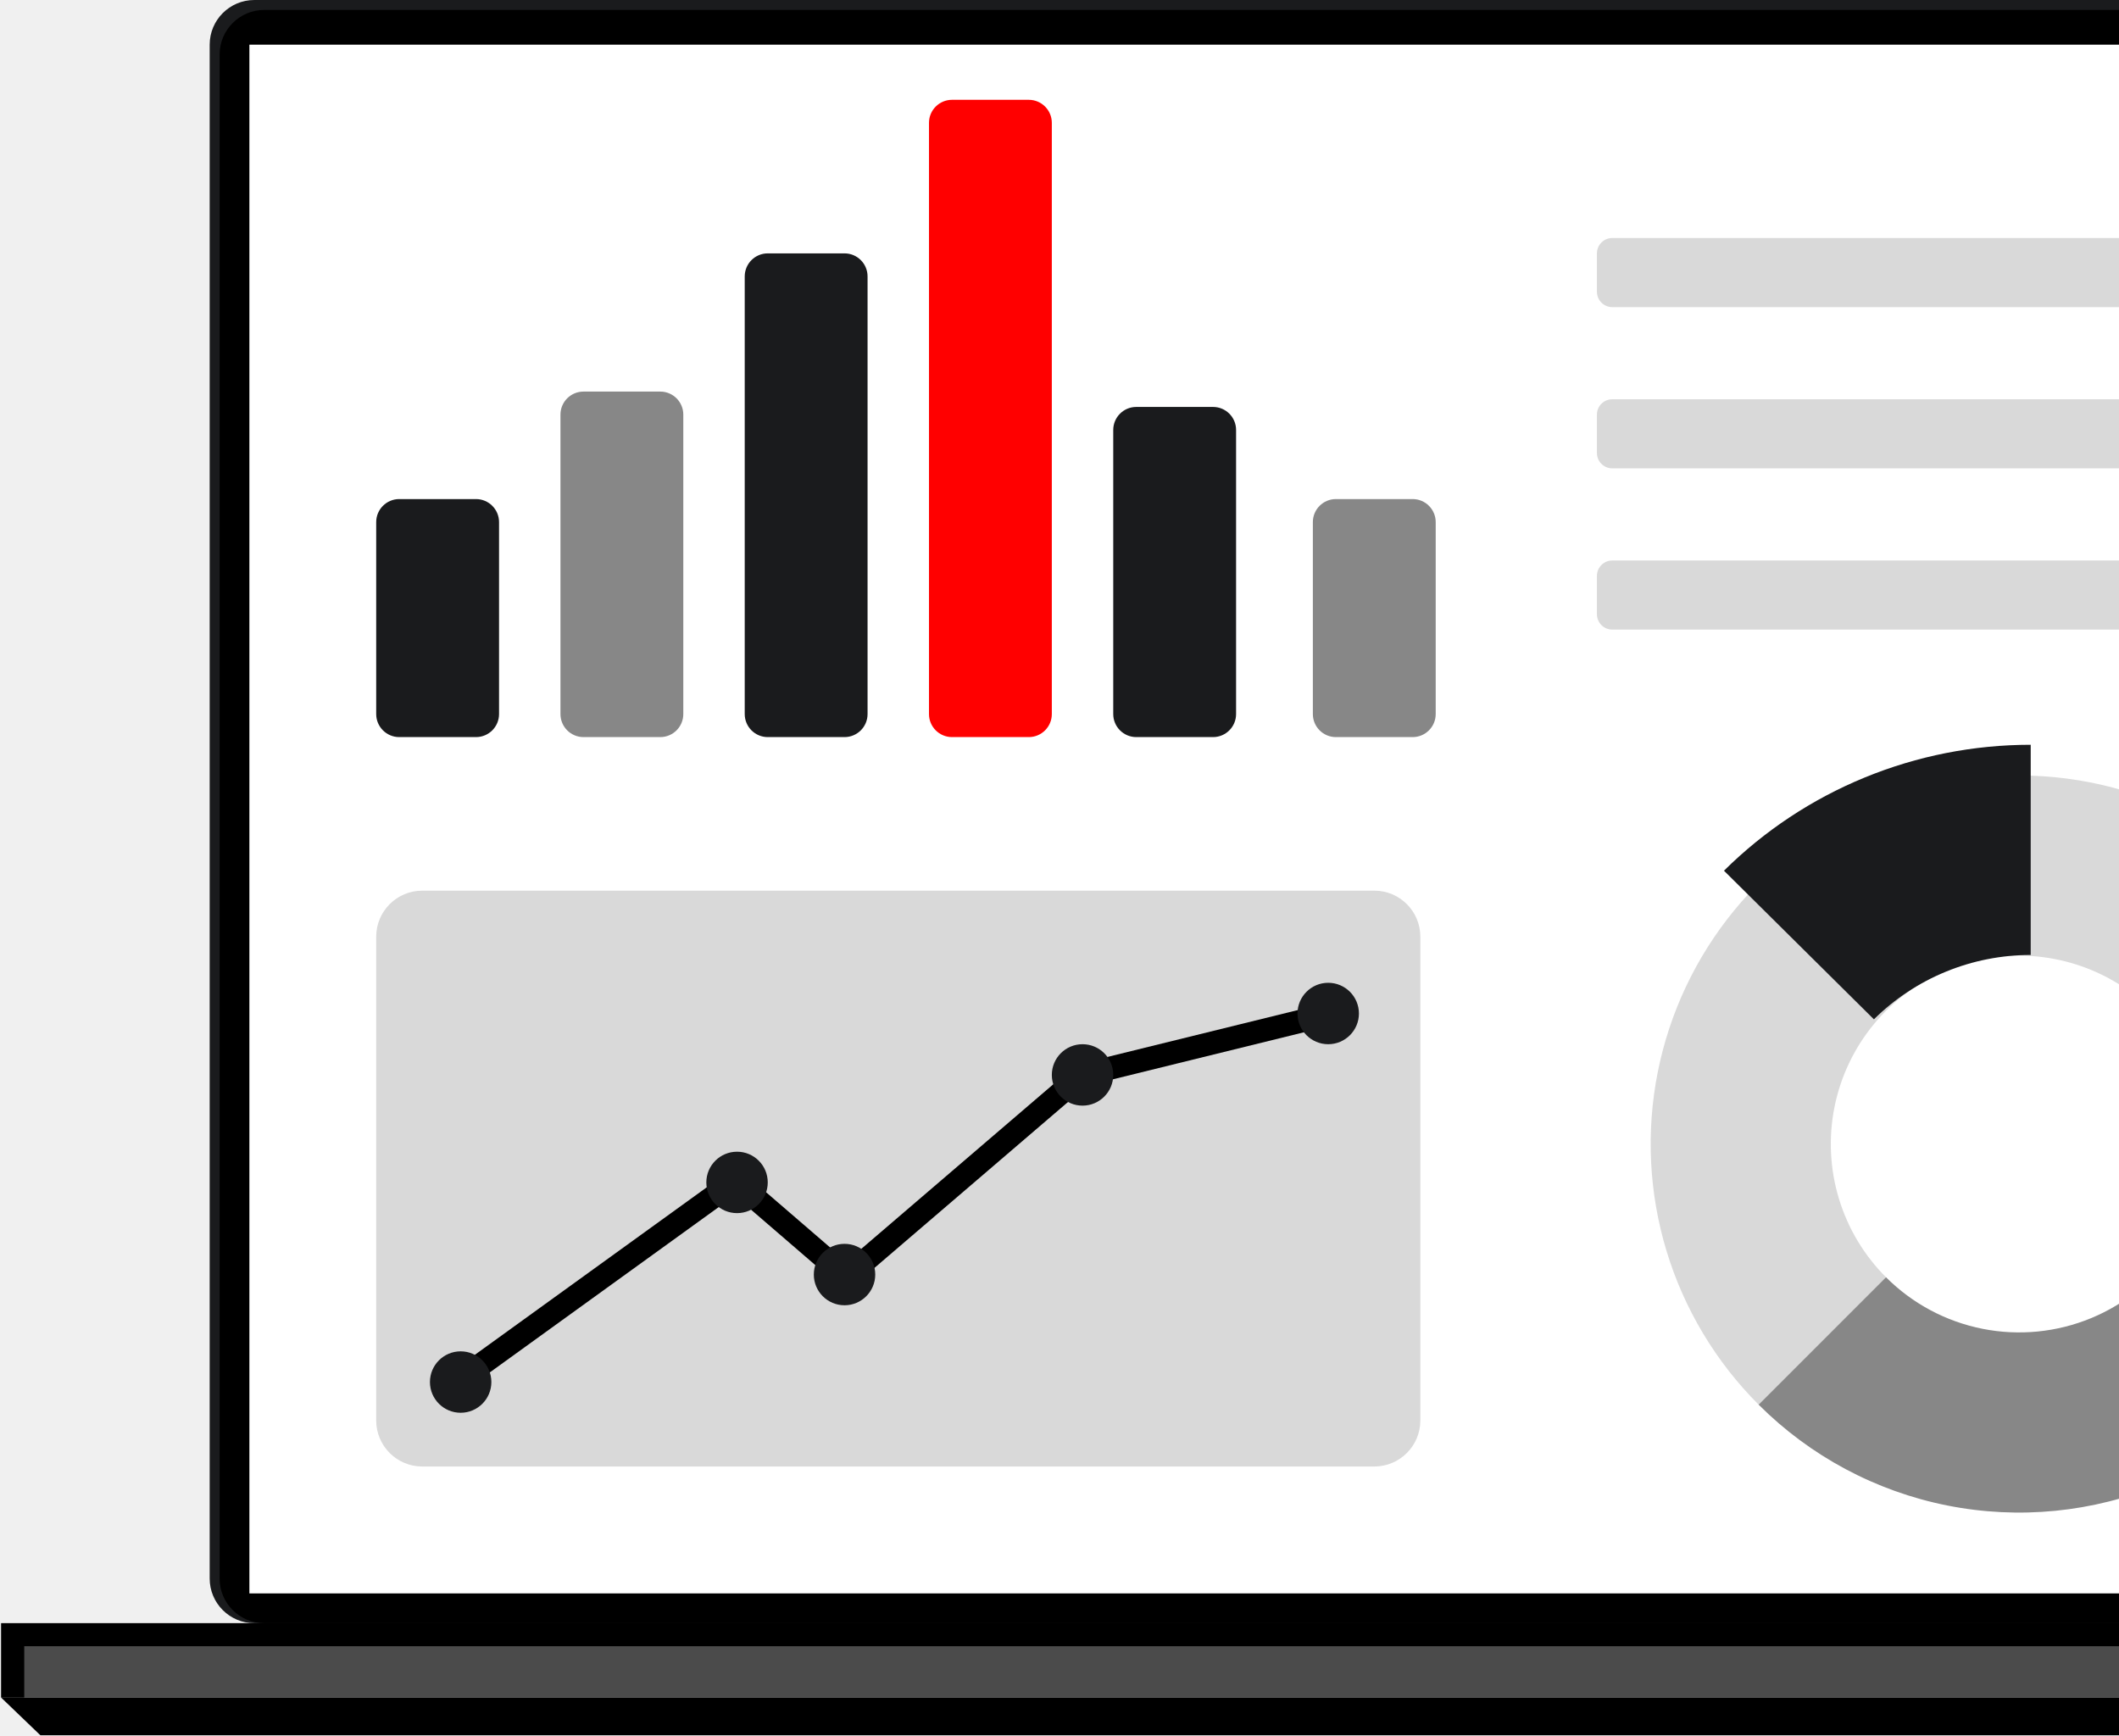
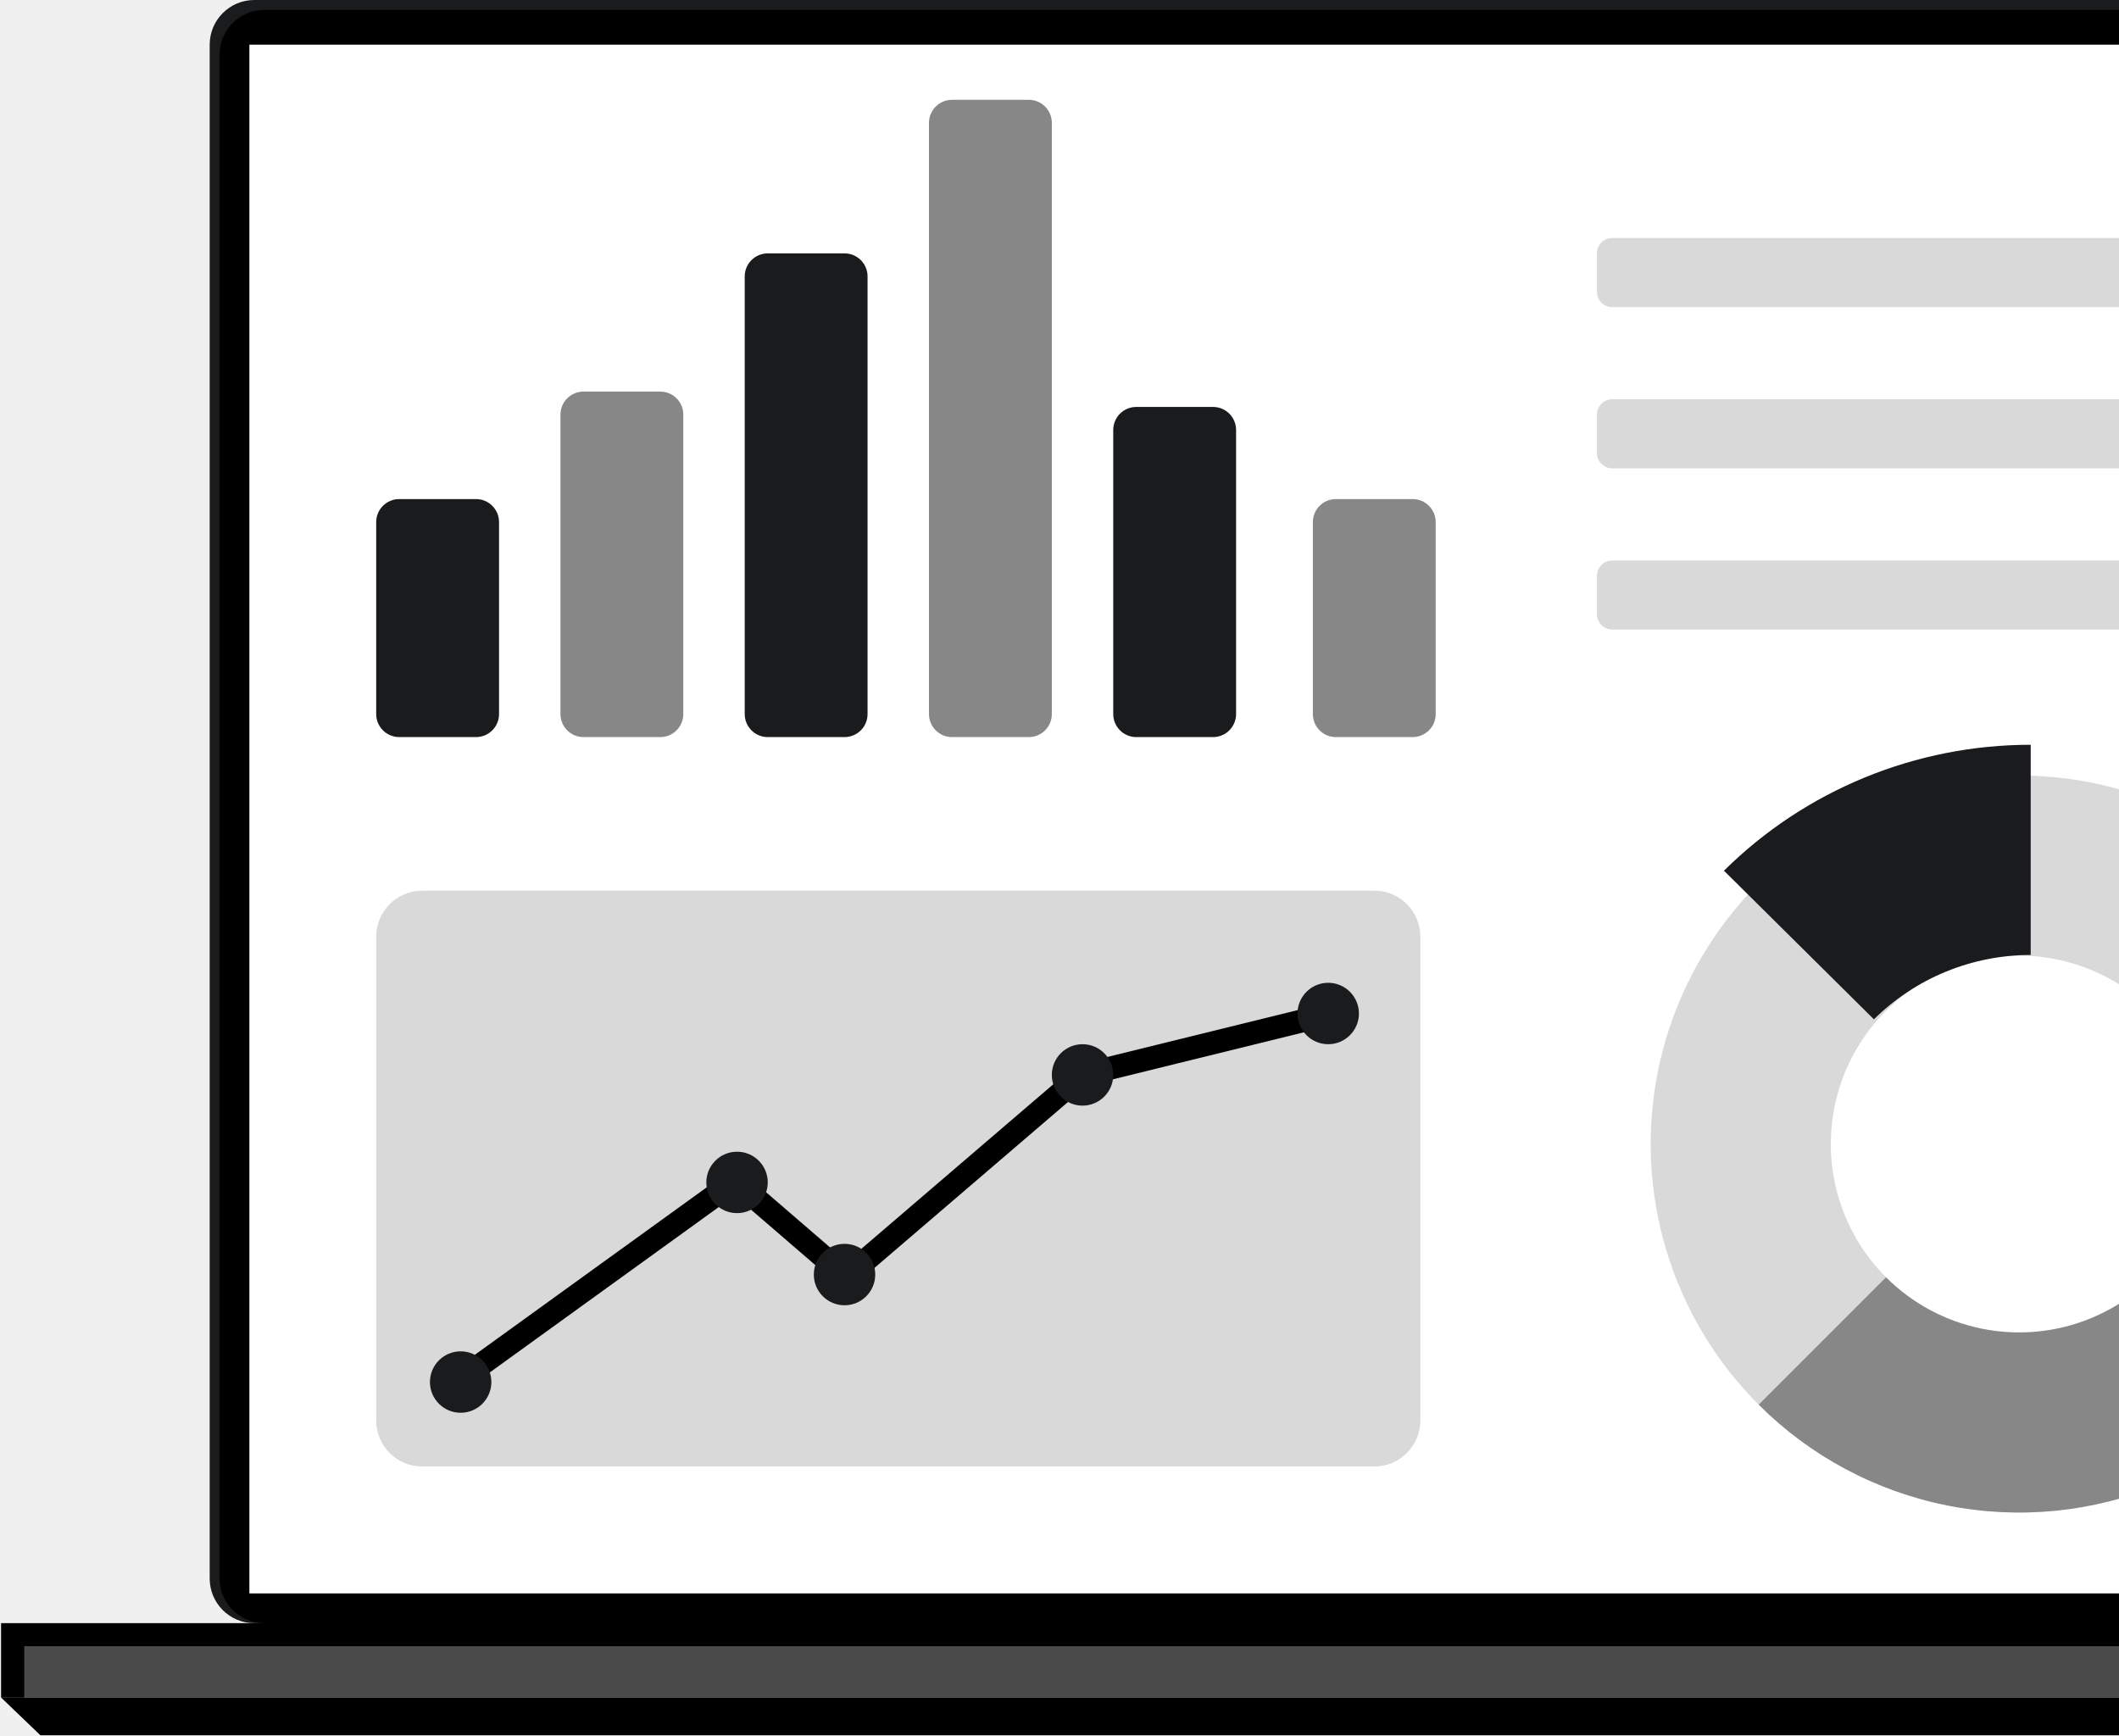
<svg xmlns="http://www.w3.org/2000/svg" width="276" height="226" viewBox="0 0 276 226" fill="none">
-   <g clip-path="url(#clip0_383_212)">
-     <mask id="path-1-inside-1_383_212" fill="white">
+   <g clip-path="url(#clip0_4_130)">
+     <mask id="path-1-inside-1_4_130" fill="white">
      <path d="M0.157 211.406H390V221.104H0.157V211.406Z" />
    </mask>
    <path d="M0.157 211.406H390V221.104H0.157V211.406Z" fill="#4B4B4B" />
-     <path d="M0.157 211.406V208.406H-2.843V211.406H0.157ZM0.157 214.406H390V208.406H0.157V214.406ZM3.157 221.104V211.406H-2.843V221.104H3.157Z" fill="black" mask="url(#path-1-inside-1_383_212)" />
-     <path d="M0.157 221.104H390L385.143 226.276H5.544L0.157 221.104Z" fill="black" />
+     <path d="M0.157 211.406V208.406H-2.843V211.406H0.157ZM0.157 214.406H390V208.406H0.157V214.406ZM3.157 221.104V211.406H-2.843V221.104H3.157Z" fill="black" mask="url(#path-1-inside-1_4_130)" />
+     <path d="M0.157 221.104H390L385.143 226.276H5.543L0.157 221.104Z" fill="black" />
    <rect x="27.311" width="336.183" height="211.407" rx="5.819" fill="#1A1B1D" />
-     <rect x="28.604" y="1.293" width="333.597" height="210.114" rx="5.819" fill="black" />
-     <rect x="32.482" y="5.818" width="325.192" height="201.71" fill="white" />
+     <rect x="28.603" y="1.293" width="333.597" height="210.114" rx="5.819" fill="black" />
+     <rect x="32.483" y="5.818" width="325.192" height="201.71" fill="white" />
    <rect x="49" y="65" width="16" height="31" rx="3" fill="#1A1B1D" />
    <rect x="171" y="65" width="16" height="31" rx="3" fill="#878787" />
    <rect x="145" y="53" width="16" height="43" rx="3" fill="#1A1B1D" />
-     <rect x="121" y="13" width="16" height="83" rx="3" fill="#FF0000" />
+     <rect x="121" y="13" width="16" height="83" rx="3" fill="#878787" />
    <rect x="97" y="33" width="16" height="63" rx="3" fill="#1A1B1D" />
    <rect x="73" y="51" width="16" height="45" rx="3" fill="#878787" />
    <rect x="49" y="116" width="136" height="75" rx="6" fill="#D9D9D9" />
    <path d="M59.5 180L95.5 154" stroke="black" stroke-width="3" />
    <path d="M110.5 166.5L96 154" stroke="black" stroke-width="3" />
    <path d="M141 140L173.5 132" stroke="black" stroke-width="3" />
    <path d="M110 166.5L141.5 139.5" stroke="black" stroke-width="3" />
    <circle cx="60" cy="180" r="4" fill="#1A1B1D" />
    <circle cx="173" cy="132" r="4" fill="#1A1B1D" />
    <circle cx="141" cy="140" r="4" fill="#1A1B1D" />
    <circle cx="110" cy="166" r="4" fill="#1A1B1D" />
    <circle cx="96" cy="154" r="4" fill="#1A1B1D" />
    <rect x="208" y="31" width="136" height="9" rx="2" fill="#D9D9D9" />
    <rect x="208" y="73" width="136" height="9" rx="2" fill="#D9D9D9" />
    <rect x="208" y="52" width="136" height="9" rx="2" fill="#D9D9D9" />
-     <path d="M311 149C311 141.106 309.053 133.335 305.332 126.373C301.611 119.411 296.231 113.475 289.667 109.089C283.104 104.704 275.56 102.005 267.705 101.231C259.849 100.457 251.924 101.633 244.631 104.654C237.338 107.675 230.903 112.447 225.895 118.549C220.888 124.651 217.462 131.894 215.922 139.636C214.382 147.378 214.775 155.38 217.067 162.934C219.358 170.487 223.477 177.359 229.059 182.941L245.651 166.349C242.797 163.496 240.692 159.984 239.521 156.122C238.349 152.261 238.148 148.171 238.936 144.213C239.723 140.256 241.474 136.554 244.033 133.435C246.593 130.316 249.883 127.876 253.611 126.332C257.338 124.788 261.389 124.187 265.405 124.582C269.42 124.978 273.276 126.357 276.631 128.599C279.986 130.841 282.737 133.875 284.639 137.434C286.541 140.992 287.536 144.965 287.536 149H311Z" fill="#D9D9D9" />
-     <path d="M264.5 97C257.08 97 249.733 98.448 242.878 101.263C236.023 104.077 229.795 108.202 224.548 113.402L244.078 132.759C246.76 130.101 249.944 127.992 253.448 126.554C256.952 125.115 260.707 124.375 264.5 124.375L264.5 97Z" fill="#1A1B1D" />
+     <path d="M311 149C311 141.106 309.053 133.335 305.332 126.373C301.611 119.411 296.231 113.475 289.667 109.089C283.104 104.704 275.56 102.005 267.705 101.231C259.849 100.457 251.924 101.633 244.631 104.654C237.338 107.675 230.903 112.447 225.895 118.549C220.888 124.651 217.462 131.894 215.922 139.636C214.382 147.378 214.775 155.38 217.067 162.934C219.358 170.487 223.477 177.359 229.059 182.941L245.65 166.349C242.797 163.496 240.692 159.984 239.521 156.122C238.349 152.261 238.148 148.171 238.936 144.213C239.723 140.256 241.474 136.554 244.033 133.435C246.593 130.316 249.883 127.876 253.611 126.332C257.338 124.788 261.389 124.187 265.405 124.582C269.42 124.978 273.276 126.357 276.631 128.599C279.986 130.841 282.737 133.875 284.639 137.434C286.541 140.992 287.536 144.965 287.536 149H311Z" fill="#D9D9D9" />
+     <path d="M264.5 97C257.08 97 249.733 98.448 242.878 101.263C236.023 104.077 229.795 108.202 224.548 113.402L244.078 132.759C246.76 130.101 249.944 127.992 253.448 126.554C256.952 125.115 260.707 124.375 264.5 124.375V97Z" fill="#1A1B1D" />
    <path d="M229.059 182.941C235.772 189.654 244.325 194.226 253.636 196.078C262.947 197.93 272.598 196.979 281.369 193.346C290.14 189.713 297.636 183.561 302.911 175.667C308.185 167.774 311 158.493 311 149L287.536 149C287.536 153.853 286.097 158.597 283.401 162.631C280.705 166.666 276.873 169.811 272.389 171.668C267.906 173.525 262.973 174.011 258.213 173.064C253.454 172.118 249.082 169.781 245.651 166.349L229.059 182.941Z" fill="#878787" />
  </g>
  <defs>
-     <clipPath id="clip0_383_212">
+     <clipPath id="clip0_4_130">
      <rect width="276" height="226" fill="white" />
    </clipPath>
  </defs>
</svg>
